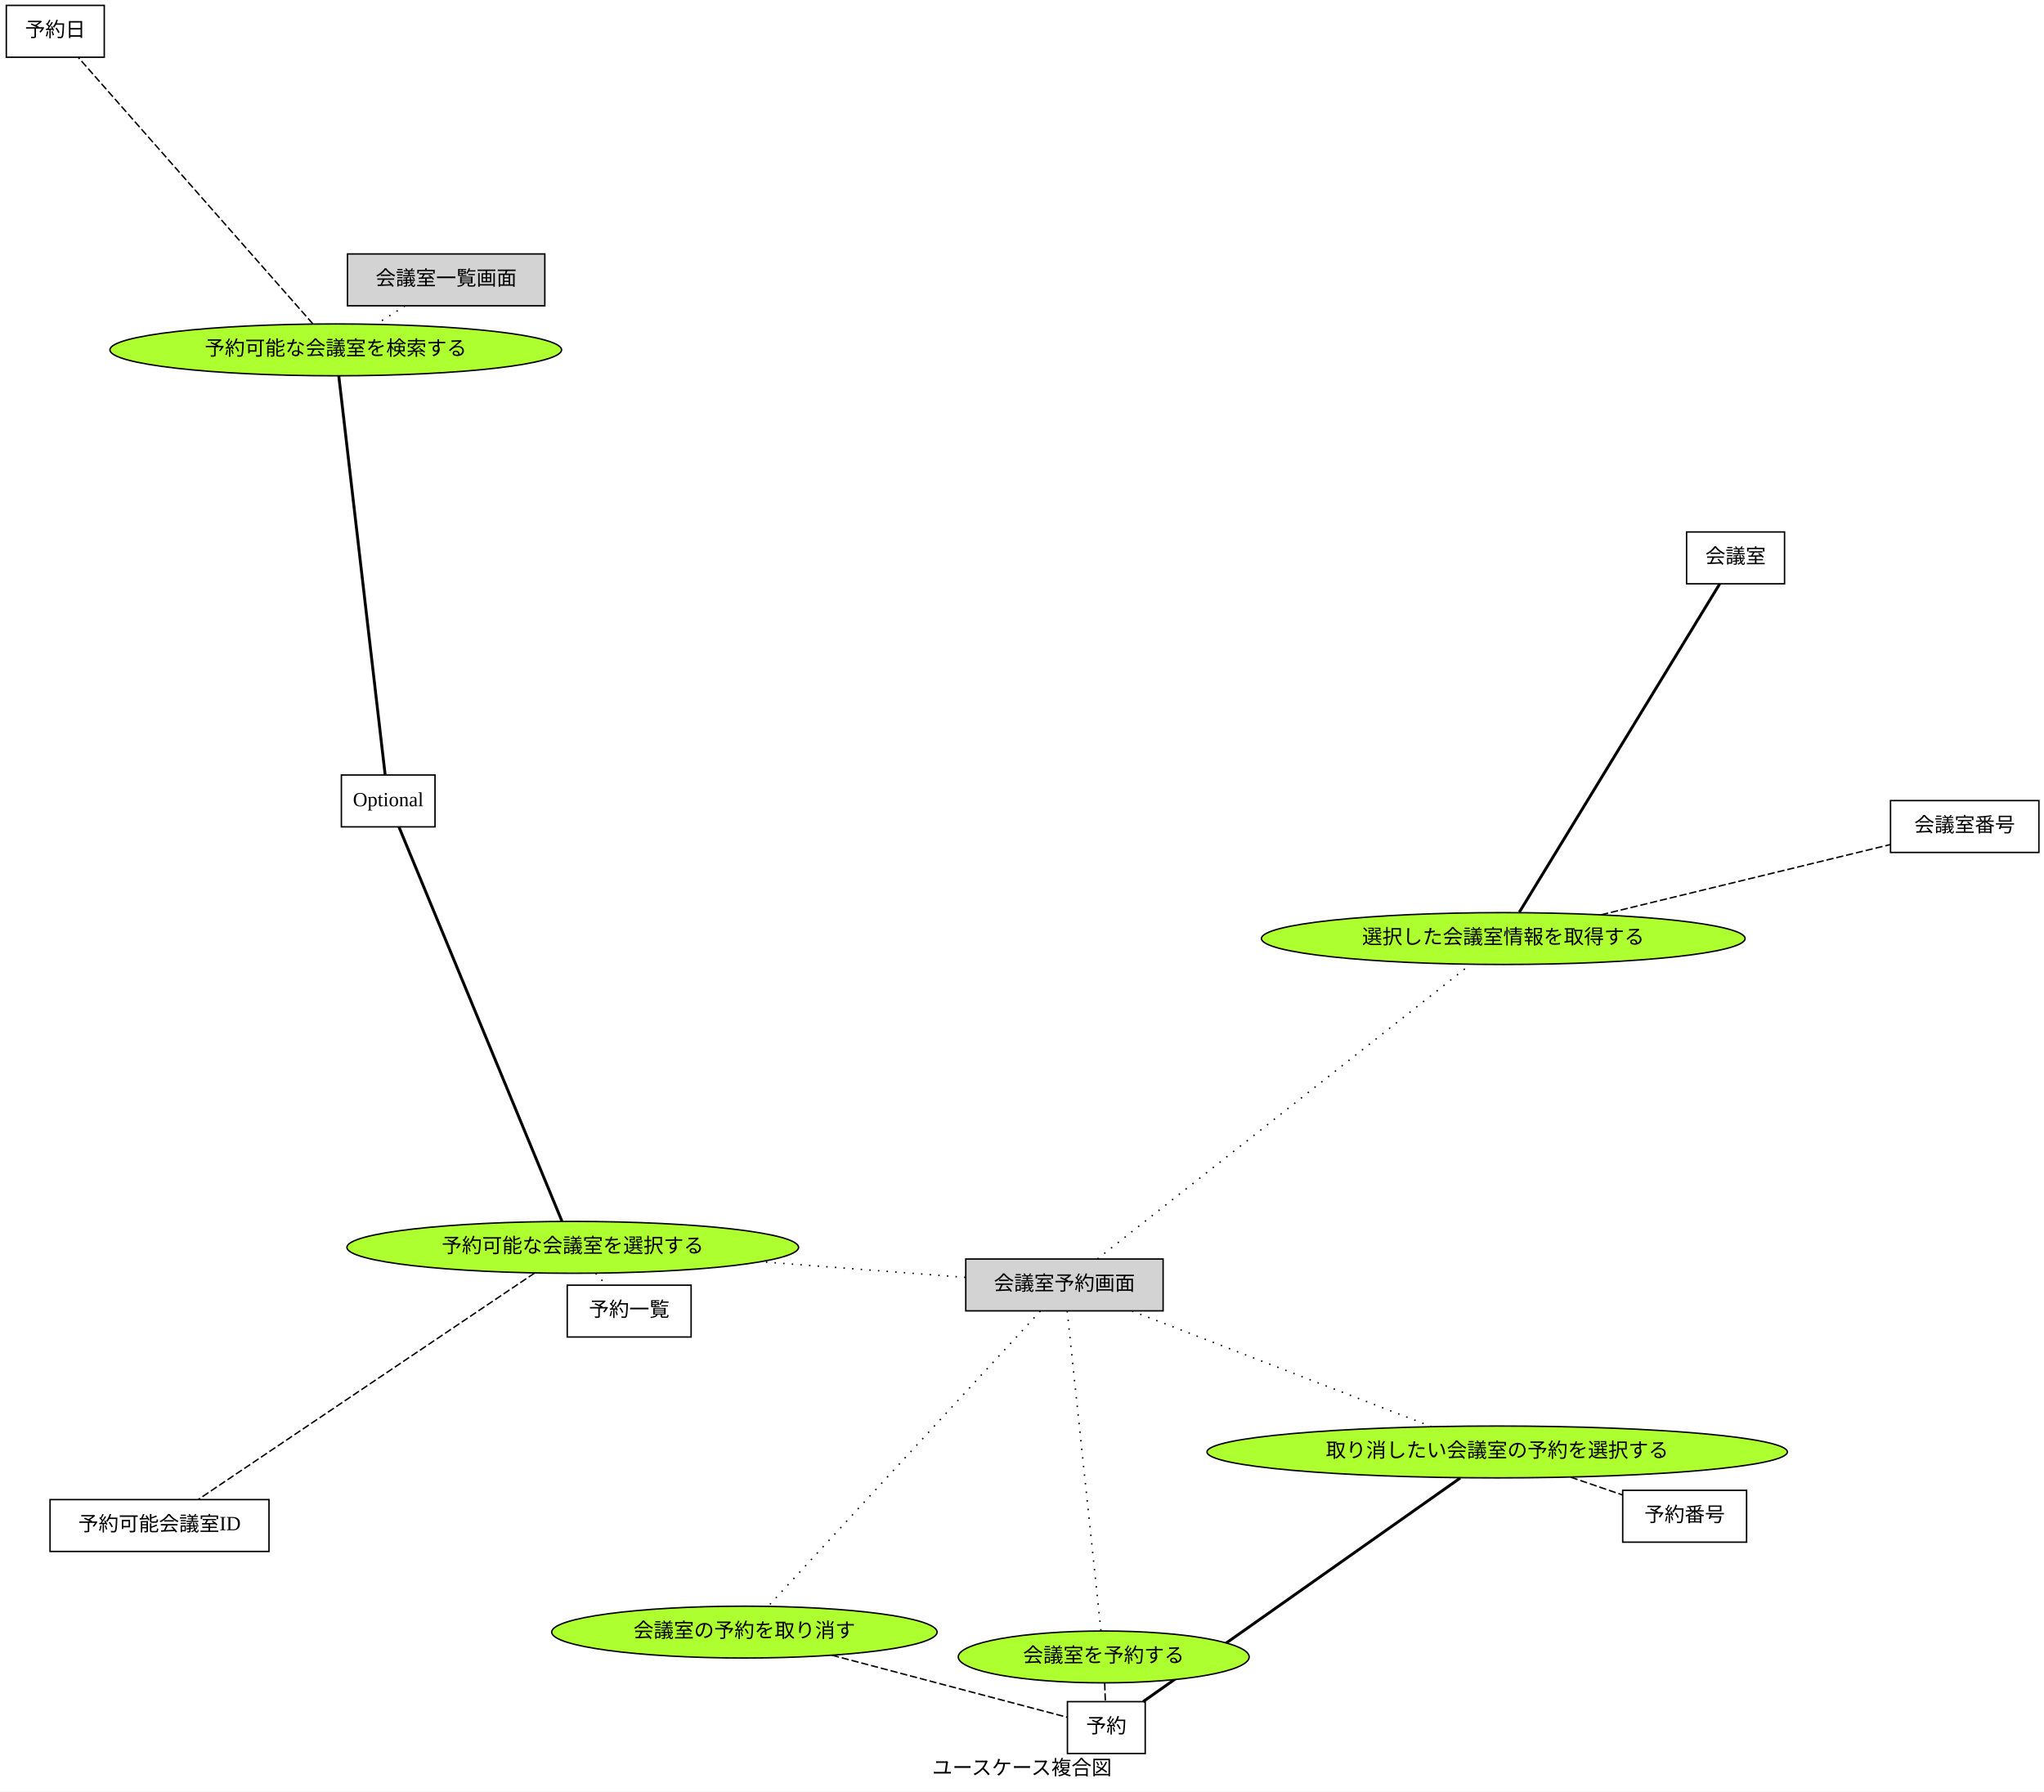
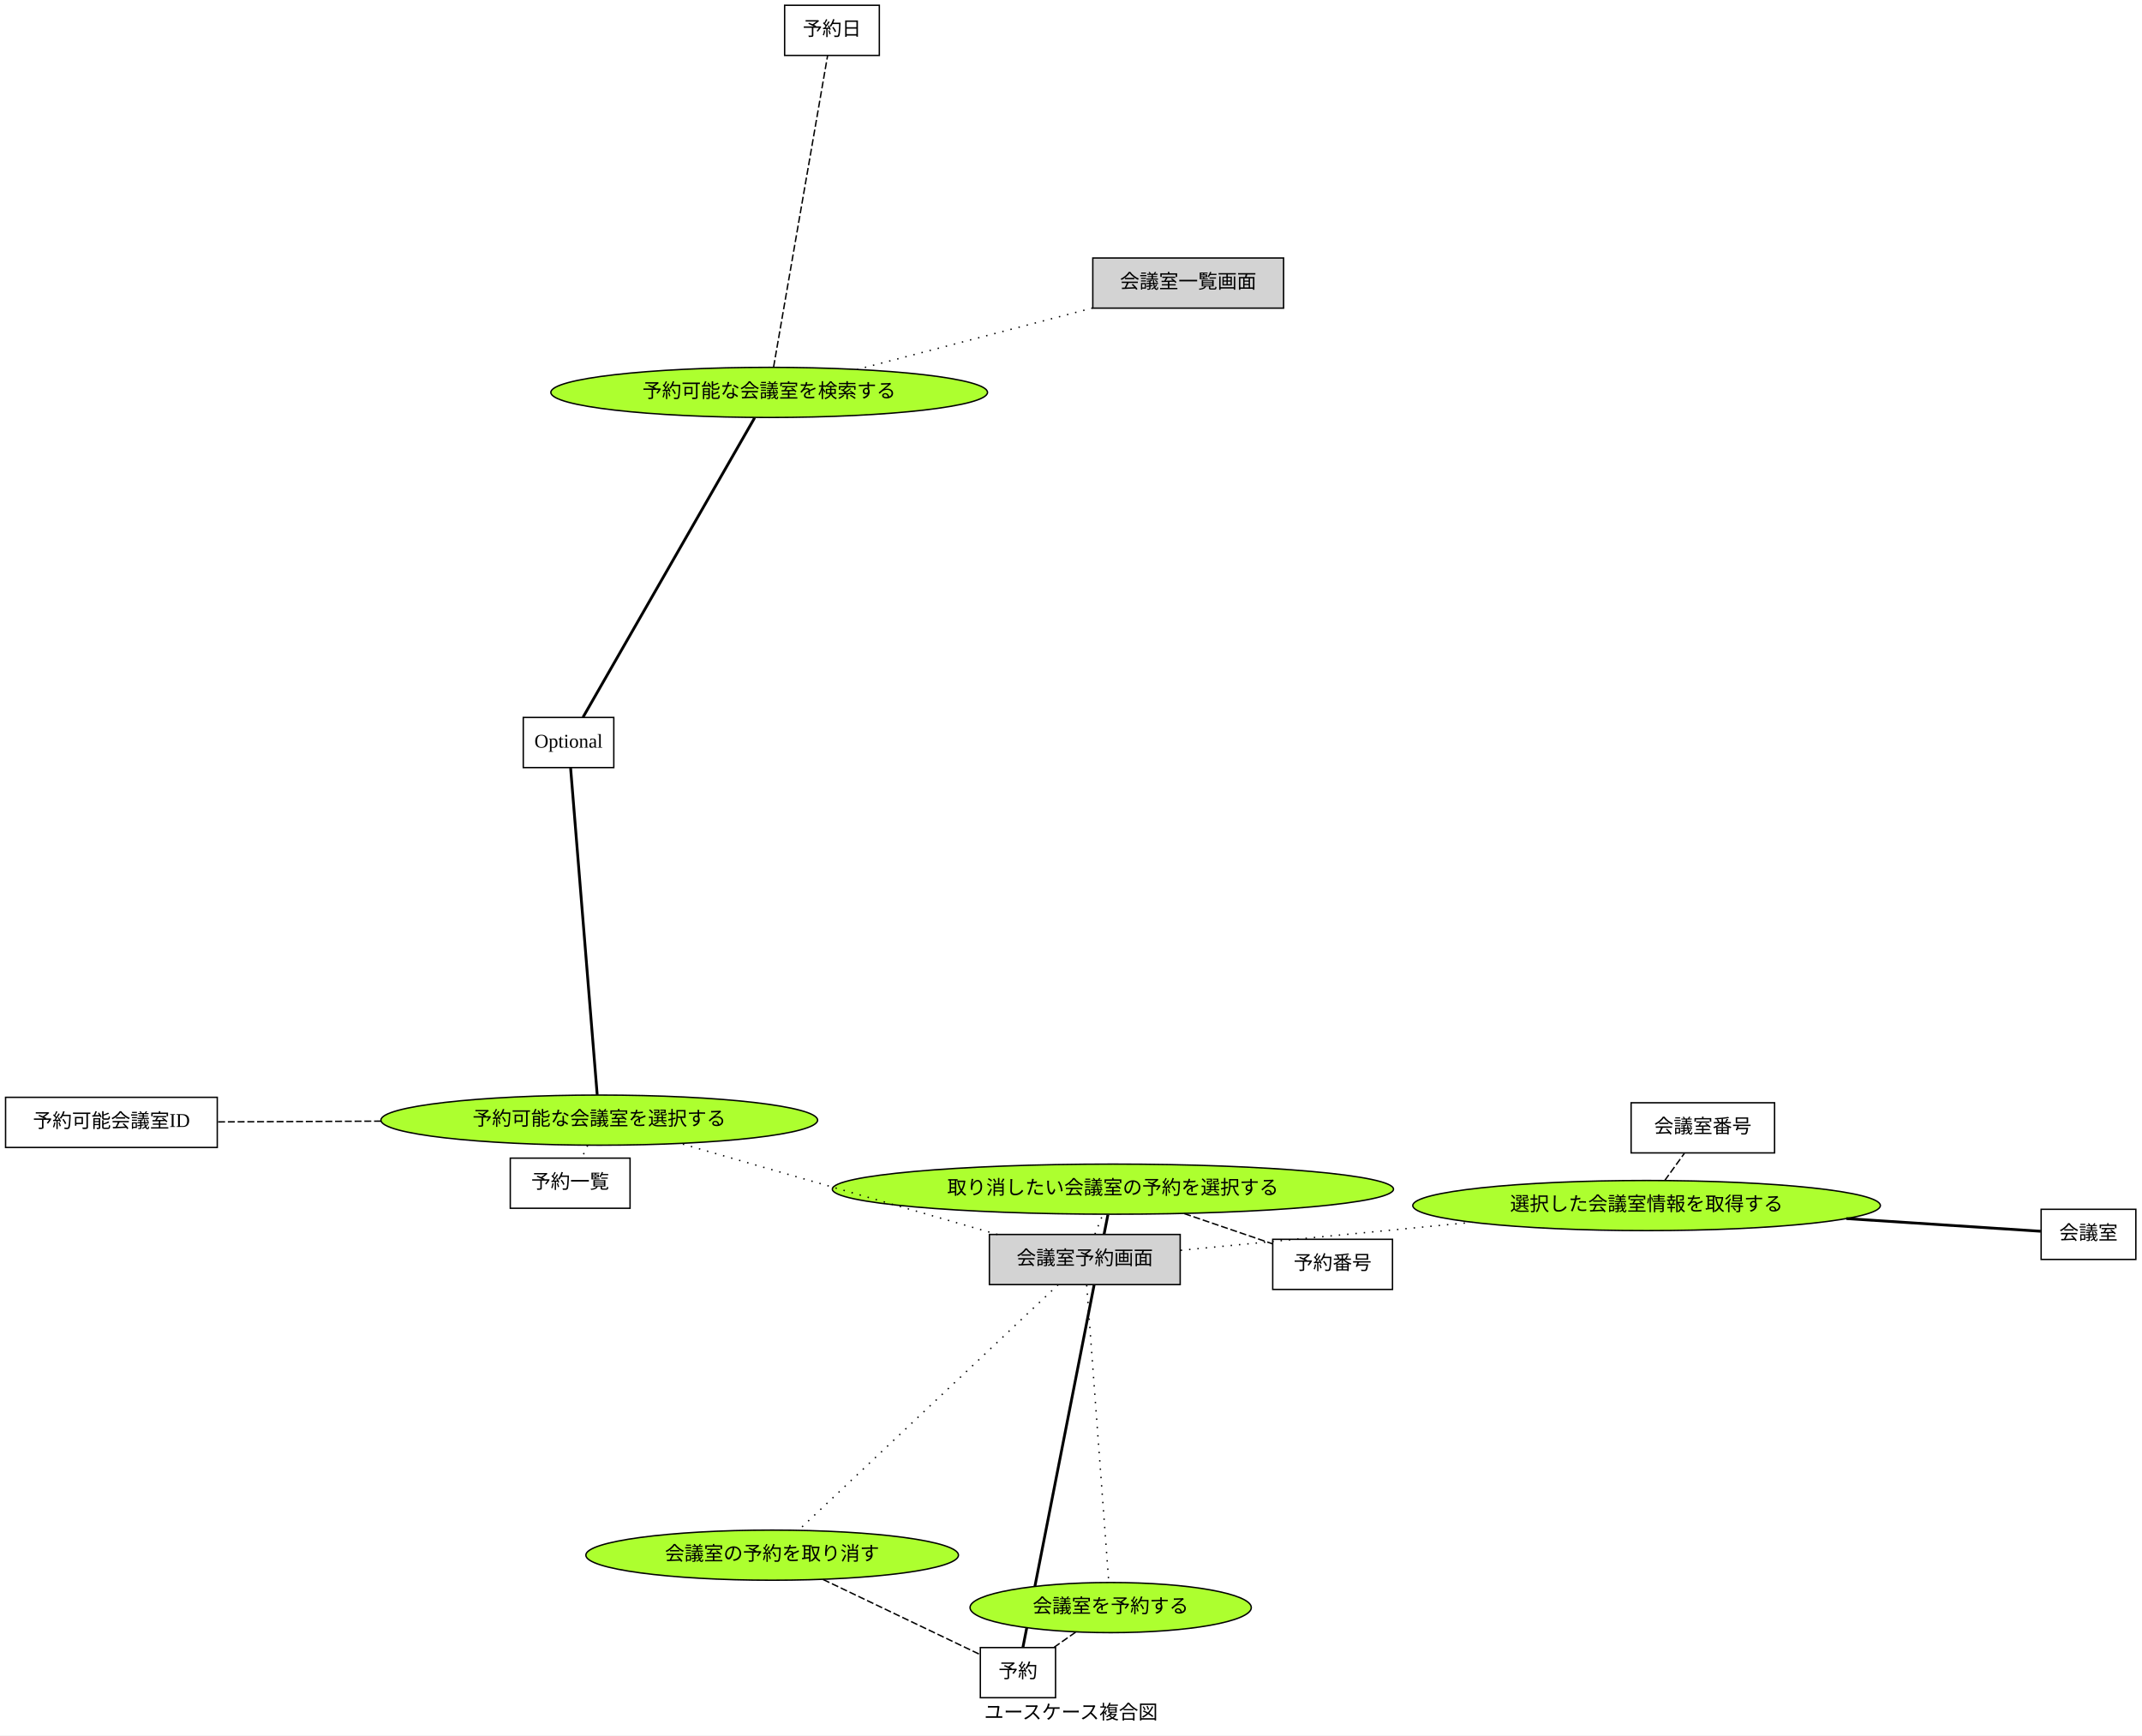
- <svg xmlns="http://www.w3.org/2000/svg" xmlns:xlink="http://www.w3.org/1999/xlink" width="1419pt" height="1244pt" viewBox="0.00 0.00 1419.00 1244.00">
-   <g id="graph0" class="graph" transform="scale(1 1) rotate(0) translate(4 1217)">
-     <polygon fill="white" stroke="transparent" points="-4,27 -4,-1217 1415,-1217 1415,27 -4,27" />
-     <text text-anchor="middle" x="705.5" y="15.2" font-family="Times New Roman,serif" font-size="14.00">ユースケース複合図
+ <svg xmlns="http://www.w3.org/2000/svg" xmlns:xlink="http://www.w3.org/1999/xlink" width="1538pt" height="1246pt" viewBox="0.00 0.00 1538.00 1246.00">
+   <g id="graph0" class="graph" transform="scale(1 1) rotate(0) translate(4 1219)">
+     <polygon fill="white" stroke="transparent" points="-4,27 -4,-1219 1534,-1219 1534,27 -4,27" />
+     <text text-anchor="middle" x="765" y="15.2" font-family="Times New Roman,serif" font-size="14.00">ユースケース複合図
        </text>
    <g id="node1" class="node">
      <g id="a_node1">
        <a xlink:href="https://github.com/k2works/application_programing_excercise_2022/tree/take13/src/main/java/mrs/application/scenario/MeetingRoomReservationScenario.java" xlink:title="MeetingRoomReservationScenario.cancel(Reservation)">
-           <ellipse fill="greenyellow" stroke="black" cx="512.78" cy="-83.84" rx="133.78" ry="18" />
-           <text text-anchor="middle" x="512.78" y="-80.14" font-family="Times New Roman,serif" font-size="14.00">会議室の予約を取り消す
+           <ellipse fill="greenyellow" stroke="black" cx="550.43" cy="-102.44" rx="133.78" ry="18" />
+           <text text-anchor="middle" x="550.43" y="-98.74" font-family="Times New Roman,serif" font-size="14.00">会議室の予約を取り消す
                    </text>
        </a>
      </g>
    </g>
    <g id="node2" class="node">
      <g id="a_node2">
        <a xlink:title="Reservation">
-           <polygon fill="none" stroke="black" points="791.04,-35.55 737.04,-35.55 737.04,0.45 791.04,0.45 791.04,-35.55" />
-           <text text-anchor="middle" x="764.04" y="-13.85" font-family="Times New Roman,serif" font-size="14.00">予約
+           <polygon fill="none" stroke="black" points="753.91,-36.1 699.91,-36.1 699.91,-0.1 753.91,-0.1 753.91,-36.1" />
+           <text text-anchor="middle" x="726.91" y="-14.4" font-family="Times New Roman,serif" font-size="14.00">予約
                    </text>
        </a>
      </g>
    </g>
    <g id="edge1" class="edge">
-       <path fill="none" stroke="black" stroke-dasharray="5,2" d="M573.61,-67.79C625.6,-54.07 697.99,-34.98 736.83,-24.73" />
+       <path fill="none" stroke="black" stroke-dasharray="5,2" d="M587,-84.97C620.62,-68.9 669.69,-45.45 699.89,-31.01" />
    </g>
    <g id="node7" class="node">
      <g id="a_node7">
        <a xlink:href="https://github.com/k2works/application_programing_excercise_2022/tree/take13/src/main/java/mrs/application/scenario/MeetingRoomReservationScenario.java" xlink:title="MeetingRoomReservationScenario.findOne(ReservationId)">
-           <ellipse fill="greenyellow" stroke="black" cx="1035.39" cy="-208.91" rx="201.46" ry="18" />
-           <text text-anchor="middle" x="1035.39" y="-205.21" font-family="Times New Roman,serif" font-size="14.00">取り消したい会議室の予約を選択する
+           <ellipse fill="greenyellow" stroke="black" cx="795.1" cy="-365.22" rx="201.46" ry="18" />
+           <text text-anchor="middle" x="795.1" y="-361.52" font-family="Times New Roman,serif" font-size="14.00">取り消したい会議室の予約を選択する
                    </text>
        </a>
      </g>
    </g>
    <g id="edge6" class="edge">
-       <path fill="none" stroke="black" stroke-width="2" d="M789.57,-35.55C841.28,-72.02 957.91,-154.26 1009.73,-190.81" />
+       <path fill="none" stroke="black" stroke-width="2" d="M730.48,-36.27C742.24,-96.12 779.66,-286.61 791.49,-346.8" />
    </g>
    <g id="node3" class="node">
      <g id="a_node3">
        <a xlink:title="ReservationsController">
-           <polygon fill="lightgray" stroke="black" points="803.46,-342.87 666.46,-342.87 666.46,-306.87 803.46,-306.87 803.46,-342.87" />
-           <text text-anchor="middle" x="734.96" y="-321.17" font-family="Times New Roman,serif" font-size="14.00">会議室予約画面
+           <polygon fill="lightgray" stroke="black" points="843.4,-332.69 706.4,-332.69 706.4,-296.69 843.4,-296.69 843.4,-332.69" />
+           <text text-anchor="middle" x="774.9" y="-310.99" font-family="Times New Roman,serif" font-size="14.00">会議室予約画面
                    </text>
        </a>
      </g>
    </g>
    <g id="edge2" class="edge">
-       <path fill="none" stroke="black" stroke-dasharray="1,5" d="M718.26,-306.76C676.99,-261.98 570.53,-146.49 529.37,-101.84" />
+       <path fill="none" stroke="black" stroke-dasharray="1,5" d="M755.76,-296.59C713.35,-256.49 611.88,-160.55 569.52,-120.49" />
    </g>
    <g id="node4" class="node">
      <g id="a_node4">
        <a xlink:href="https://github.com/k2works/application_programing_excercise_2022/tree/take13/src/main/java/mrs/application/scenario/MeetingRoomReservationScenario.java" xlink:title="MeetingRoomReservationScenario.findMeetingRoom(RoomId)">
-           <ellipse fill="greenyellow" stroke="black" cx="1039.61" cy="-565.37" rx="167.87" ry="18" />
-           <text text-anchor="middle" x="1039.61" y="-561.67" font-family="Times New Roman,serif" font-size="14.00">選択した会議室情報を取得する
+           <ellipse fill="greenyellow" stroke="black" cx="1178.28" cy="-353.45" rx="167.87" ry="18" />
+           <text text-anchor="middle" x="1178.28" y="-349.75" font-family="Times New Roman,serif" font-size="14.00">選択した会議室情報を取得する
                    </text>
        </a>
      </g>
    </g>
    <g id="edge5" class="edge">
-       <path fill="none" stroke="black" stroke-dasharray="1,5" d="M757.86,-342.95C814.46,-387.63 960.42,-502.85 1016.86,-547.41" />
+       <path fill="none" stroke="black" stroke-dasharray="1,5" d="M843.79,-321.31C901.05,-326.81 984.04,-334.78 1053.02,-341.41" />
    </g>
    <g id="edge8" class="edge">
-       <path fill="none" stroke="black" stroke-dasharray="1,5" d="M781.9,-306.75C838.67,-284.84 933.59,-248.2 989.76,-226.52" />
+       <path fill="none" stroke="black" stroke-dasharray="1,5" d="M782.19,-332.93C784.05,-337.57 786.04,-342.54 787.89,-347.17" />
    </g>
    <g id="node9" class="node">
      <g id="a_node9">
        <a xlink:href="https://github.com/k2works/application_programing_excercise_2022/tree/take13/src/main/java/mrs/application/scenario/MeetingRoomReservationScenario.java" xlink:title="MeetingRoomReservationScenario.findReservations(ReservableRoomId)">
-           <ellipse fill="greenyellow" stroke="black" cx="393.62" cy="-350.97" rx="156.77" ry="18" />
-           <text text-anchor="middle" x="393.62" y="-347.27" font-family="Times New Roman,serif" font-size="14.00">予約可能な会議室を選択する
+           <ellipse fill="greenyellow" stroke="black" cx="426.29" cy="-414.78" rx="156.77" ry="18" />
+           <text text-anchor="middle" x="426.29" y="-411.08" font-family="Times New Roman,serif" font-size="14.00">予約可能な会議室を選択する
                    </text>
        </a>
      </g>
    </g>
    <g id="edge12" class="edge">
-       <path fill="none" stroke="black" stroke-dasharray="1,5" d="M666.3,-330.12C625.61,-333.23 572.7,-337.28 524.33,-340.98" />
+       <path fill="none" stroke="black" stroke-dasharray="1,5" d="M712.17,-332.7C647.58,-351.25 547.72,-379.92 484.74,-398" />
    </g>
    <g id="node13" class="node">
      <g id="a_node13">
        <a xlink:href="https://github.com/k2works/application_programing_excercise_2022/tree/take13/src/main/java/mrs/application/scenario/MeetingRoomReservationScenario.java" xlink:title="MeetingRoomReservationScenario.reserve(Reservation)">
-           <ellipse fill="greenyellow" stroke="black" cx="762.23" cy="-66.6" rx="100.98" ry="18" />
-           <text text-anchor="middle" x="762.23" y="-62.9" font-family="Times New Roman,serif" font-size="14.00">会議室を予約する
+           <ellipse fill="greenyellow" stroke="black" cx="793.48" cy="-64.81" rx="100.98" ry="18" />
+           <text text-anchor="middle" x="793.48" y="-61.11" font-family="Times New Roman,serif" font-size="14.00">会議室を予約する
                    </text>
        </a>
      </g>
    </g>
    <g id="edge14" class="edge">
-       <path fill="none" stroke="black" stroke-dasharray="1,5" d="M736.88,-306.71C741.89,-259.29 755.31,-132.14 760.31,-84.74" />
+       <path fill="none" stroke="black" stroke-dasharray="1,5" d="M776.27,-296.31C779.71,-249.99 788.72,-128.86 792.14,-82.87" />
    </g>
    <g id="node6" class="node">
      <g id="a_node6">
        <a xlink:title="RoomId">
-           <polygon fill="none" stroke="black" points="1411.45,-661.15 1308.45,-661.15 1308.45,-625.15 1411.45,-625.15 1411.45,-661.15" />
-           <text text-anchor="middle" x="1359.95" y="-639.45" font-family="Times New Roman,serif" font-size="14.00">会議室番号
+           <polygon fill="none" stroke="black" points="1270.17,-427.25 1167.17,-427.25 1167.17,-391.25 1270.17,-391.25 1270.17,-427.25" />
+           <text text-anchor="middle" x="1218.67" y="-405.55" font-family="Times New Roman,serif" font-size="14.00">会議室番号
                    </text>
        </a>
      </g>
    </g>
    <g id="edge4" class="edge">
-       <path fill="none" stroke="black" stroke-dasharray="5,2" d="M1107.54,-581.86C1167.6,-596.45 1253.9,-617.4 1308.42,-630.64" />
+       <path fill="none" stroke="black" stroke-dasharray="5,2" d="M1191.29,-371.41C1195.81,-377.66 1200.88,-384.66 1205.42,-390.94" />
    </g>
    <g id="node5" class="node">
      <g id="a_node5">
        <a xlink:title="MeetingRoom">
-           <polygon fill="none" stroke="black" points="1234.88,-847.67 1166.88,-847.67 1166.88,-811.67 1234.88,-811.67 1234.88,-847.67" />
-           <text text-anchor="middle" x="1200.88" y="-825.97" font-family="Times New Roman,serif" font-size="14.00">会議室
+           <polygon fill="none" stroke="black" points="1529.58,-350.76 1461.58,-350.76 1461.58,-314.76 1529.58,-314.76 1529.58,-350.76" />
+           <text text-anchor="middle" x="1495.58" y="-329.06" font-family="Times New Roman,serif" font-size="14.00">会議室
                    </text>
        </a>
      </g>
    </g>
    <g id="edge3" class="edge">
-       <path fill="none" stroke="black" stroke-width="2" d="M1189.8,-811.5C1160.33,-763.22 1080.32,-632.09 1050.77,-583.66" />
+       <path fill="none" stroke="black" stroke-width="2" d="M1461.32,-334.99C1427.51,-337.2 1373.5,-340.72 1321.68,-344.1" />
    </g>
    <g id="node8" class="node">
      <g id="a_node8">
        <a xlink:title="ReservationId">
-           <polygon fill="none" stroke="black" points="1208.53,-182.28 1122.53,-182.28 1122.53,-146.28 1208.53,-146.28 1208.53,-182.28" />
-           <text text-anchor="middle" x="1165.53" y="-160.58" font-family="Times New Roman,serif" font-size="14.00">予約番号
+           <polygon fill="none" stroke="black" points="995.84,-329.22 909.84,-329.22 909.84,-293.22 995.84,-293.22 995.84,-329.22" />
+           <text text-anchor="middle" x="952.84" y="-307.52" font-family="Times New Roman,serif" font-size="14.00">予約番号
                    </text>
        </a>
      </g>
    </g>
    <g id="edge7" class="edge">
-       <path fill="none" stroke="black" stroke-dasharray="5,2" d="M1086.45,-191.4C1098.27,-187.34 1110.74,-183.07 1122.19,-179.14" />
+       <path fill="none" stroke="black" stroke-dasharray="5,2" d="M846.31,-347.68C866.82,-340.66 890.19,-332.66 909.8,-325.95" />
    </g>
    <g id="node11" class="node">
      <g id="a_node11">
        <a xlink:title="ReservableRoomId">
-           <polygon fill="none" stroke="black" points="182.74,-175.83 30.74,-175.83 30.74,-139.83 182.74,-139.83 182.74,-175.83" />
-           <text text-anchor="middle" x="106.74" y="-154.13" font-family="Times New Roman,serif" font-size="14.00">予約可能会議室ID
+           <polygon fill="none" stroke="black" points="152,-431.16 0,-431.16 0,-395.16 152,-395.16 152,-431.16" />
+           <text text-anchor="middle" x="76" y="-409.46" font-family="Times New Roman,serif" font-size="14.00">
+                         予約可能会議室ID
                    </text>
        </a>
      </g>
    </g>
    <g id="edge10" class="edge">
-       <path fill="none" stroke="black" stroke-dasharray="5,2" d="M367.15,-333.14C312.63,-296.44 188.38,-212.79 133.57,-175.89" />
+       <path fill="none" stroke="black" stroke-dasharray="5,2" d="M269.59,-414.06C228.78,-413.87 186.63,-413.67 152.11,-413.51" />
    </g>
    <g id="node12" class="node">
      <g id="a_node12">
        <a xlink:title="ReservationList">
-           <polygon fill="none" stroke="black" points="475.79,-324.72 389.79,-324.72 389.79,-288.72 475.79,-288.72 475.79,-324.72" />
-           <text text-anchor="middle" x="432.79" y="-303.02" font-family="Times New Roman,serif" font-size="14.00">予約一覧
+           <polygon fill="none" stroke="black" points="448.39,-387.5 362.39,-387.5 362.39,-351.5 448.39,-351.5 448.39,-387.5" />
+           <text text-anchor="middle" x="405.39" y="-365.8" font-family="Times New Roman,serif" font-size="14.00">予約一覧
                    </text>
        </a>
      </g>
    </g>
    <g id="edge11" class="edge">
-       <path fill="none" stroke="black" stroke-dasharray="1,5" d="M409.55,-332.97C411.93,-330.29 414.37,-327.53 416.75,-324.84" />
+       <path fill="none" stroke="black" stroke-dasharray="1,5" d="M417.91,-396.63C416.55,-393.67 415.14,-390.61 413.77,-387.66" />
    </g>
    <g id="node10" class="node">
      <g id="a_node10">
        <a xlink:title="Optional">
-           <polygon fill="none" stroke="black" points="298,-678.92 233,-678.92 233,-642.92 298,-642.92 298,-678.92" />
-           <text text-anchor="middle" x="265.5" y="-657.22" font-family="Times New Roman,serif" font-size="14.00">Optional
+           <polygon fill="none" stroke="black" points="436.72,-703.9 371.72,-703.9 371.72,-667.9 436.72,-667.9 436.72,-703.9" />
+           <text text-anchor="middle" x="404.22" y="-682.2" font-family="Times New Roman,serif" font-size="14.00">Optional
                    </text>
        </a>
      </g>
    </g>
    <g id="edge9" class="edge">
-       <path fill="none" stroke="black" stroke-width="2" d="M272.94,-642.92C295.59,-588.14 363.49,-423.87 386.16,-369.02" />
+       <path fill="none" stroke="black" stroke-width="2" d="M405.7,-667.69C409.72,-618.3 420.8,-482.21 424.81,-432.91" />
    </g>
    <g id="node14" class="node">
      <g id="a_node14">
        <a xlink:href="https://github.com/k2works/application_programing_excercise_2022/tree/take13/src/main/java/mrs/application/service/room/RoomService.java" xlink:title="RoomService.findReservableRooms(ReservedDate)">
-           <ellipse fill="greenyellow" stroke="black" cx="229.09" cy="-974.09" rx="156.77" ry="18" />
-           <text text-anchor="middle" x="229.09" y="-970.39" font-family="Times New Roman,serif" font-size="14.00">予約可能な会議室を検索する
+           <ellipse fill="greenyellow" stroke="black" cx="548.29" cy="-937.26" rx="156.77" ry="18" />
+           <text text-anchor="middle" x="548.29" y="-933.56" font-family="Times New Roman,serif" font-size="14.00">予約可能な会議室を検索する
                    </text>
        </a>
      </g>
    </g>
    <g id="edge15" class="edge">
-       <path fill="none" stroke="black" stroke-width="2" d="M263.38,-679.11C256.95,-734.46 237.65,-900.43 231.21,-955.85" />
+       <path fill="none" stroke="black" stroke-width="2" d="M414.58,-703.98C441.1,-750.24 511.2,-872.55 537.83,-919.01" />
    </g>
    <g id="edge13" class="edge">
-       <path fill="none" stroke="black" stroke-dasharray="5,2" d="M762.9,-48.34C763.06,-44.2 763.22,-39.8 763.37,-35.67" />
+       <path fill="none" stroke="black" stroke-dasharray="5,2" d="M768.31,-47.15C763.3,-43.64 758.04,-39.94 753,-36.41" />
    </g>
    <g id="node15" class="node">
      <g id="a_node15">
        <a xlink:title="ReservedDate">
-           <polygon fill="none" stroke="black" points="68.38,-1213.27 0.38,-1213.27 0.38,-1177.27 68.38,-1177.27 68.38,-1213.27" />
-           <text text-anchor="middle" x="34.38" y="-1191.57" font-family="Times New Roman,serif" font-size="14.00">予約日
+           <polygon fill="none" stroke="black" points="627.38,-1215.21 559.38,-1215.21 559.38,-1179.21 627.38,-1179.21 627.38,-1215.21" />
+           <text text-anchor="middle" x="593.38" y="-1193.51" font-family="Times New Roman,serif" font-size="14.00">予約日
                    </text>
        </a>
      </g>
    </g>
    <g id="edge16" class="edge">
-       <path fill="none" stroke="black" stroke-dasharray="5,2" d="M213.16,-992.19C176.55,-1033.77 86.81,-1135.71 50.26,-1177.23" />
+       <path fill="none" stroke="black" stroke-dasharray="5,2" d="M551.46,-955.54C559.74,-1003.27 581.94,-1131.24 590.21,-1178.95" />
    </g>
    <g id="node16" class="node">
      <g id="a_node16">
        <a xlink:title="RoomsController">
-           <polygon fill="lightgray" stroke="black" points="374.23,-1040.69 237.23,-1040.69 237.23,-1004.69 374.23,-1004.69 374.23,-1040.69" />
-           <text text-anchor="middle" x="305.73" y="-1018.99" font-family="Times New Roman,serif" font-size="14.00">会議室一覧画面
+           <polygon fill="lightgray" stroke="black" points="917.65,-1033.77 780.65,-1033.77 780.65,-997.77 917.65,-997.77 917.65,-1033.77" />
+           <text text-anchor="middle" x="849.15" y="-1012.07" font-family="Times New Roman,serif" font-size="14.00">会議室一覧画面
                    </text>
        </a>
      </g>
    </g>
    <g id="edge17" class="edge">
-       <path fill="none" stroke="black" stroke-dasharray="1,5" d="M277.19,-1004.59C270.64,-1000.44 263.67,-996.02 257.14,-991.88" />
+       <path fill="none" stroke="black" stroke-dasharray="1,5" d="M780.5,-997.85C729.69,-984.59 660.99,-966.66 611.51,-953.75" />
    </g>
  </g>
</svg>
